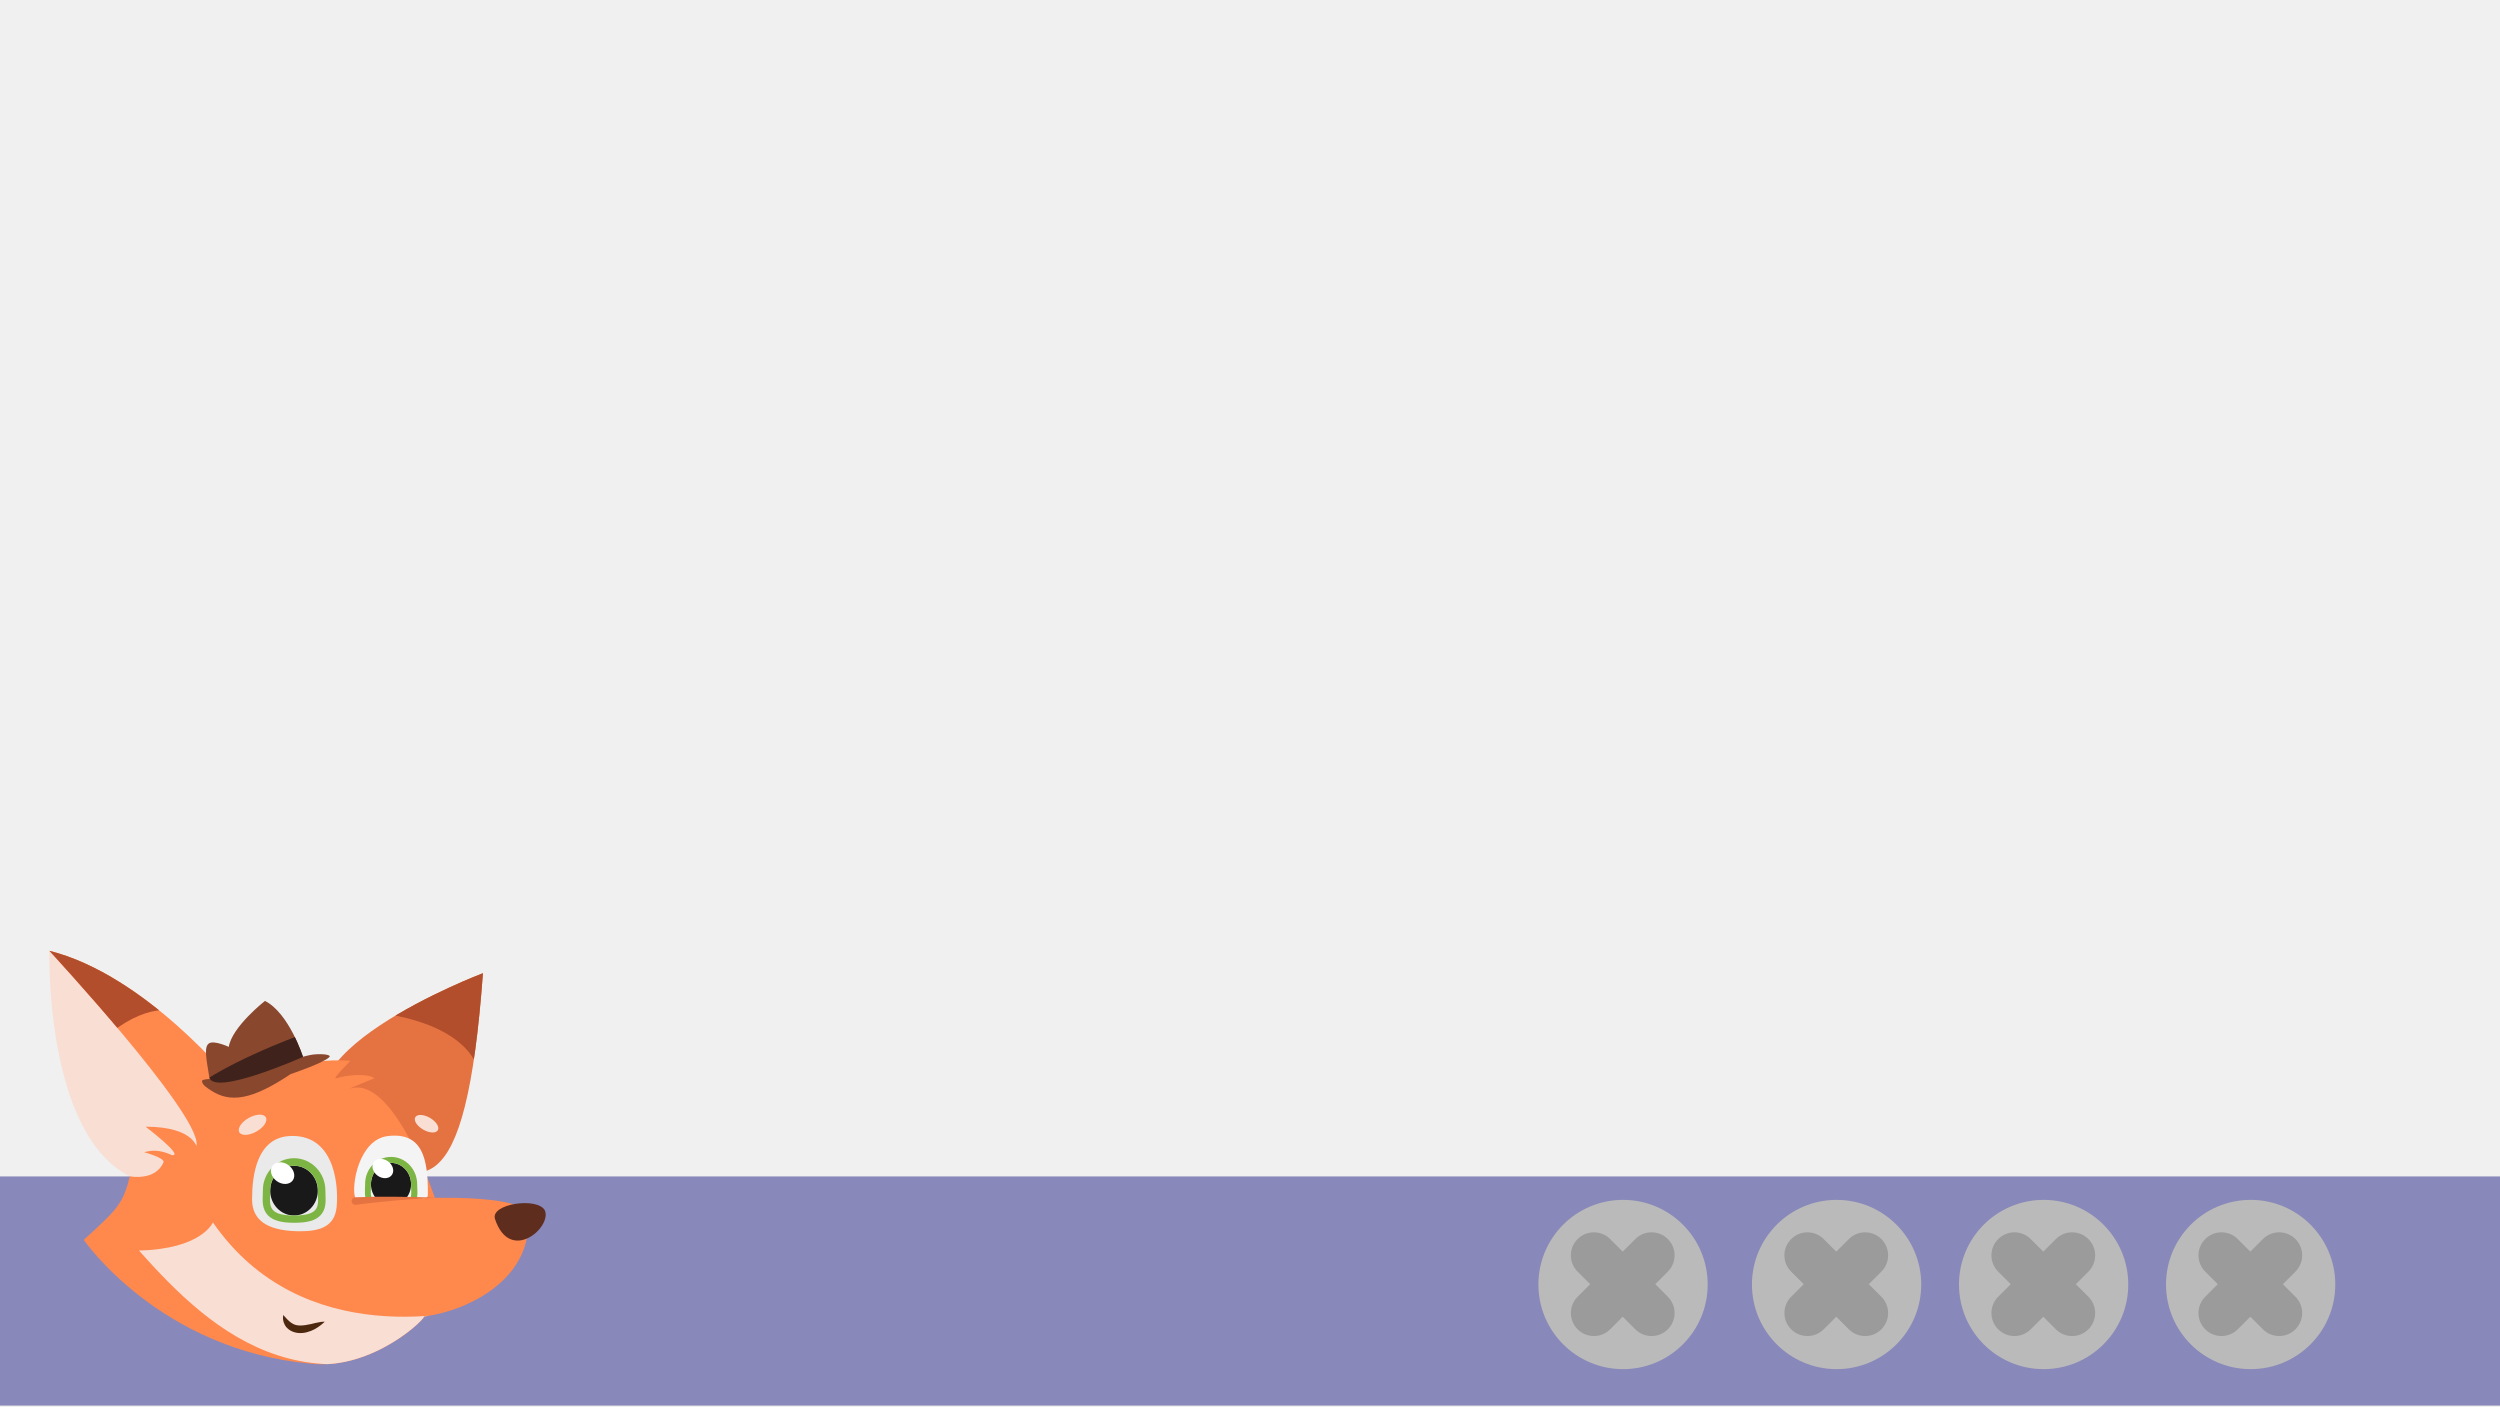
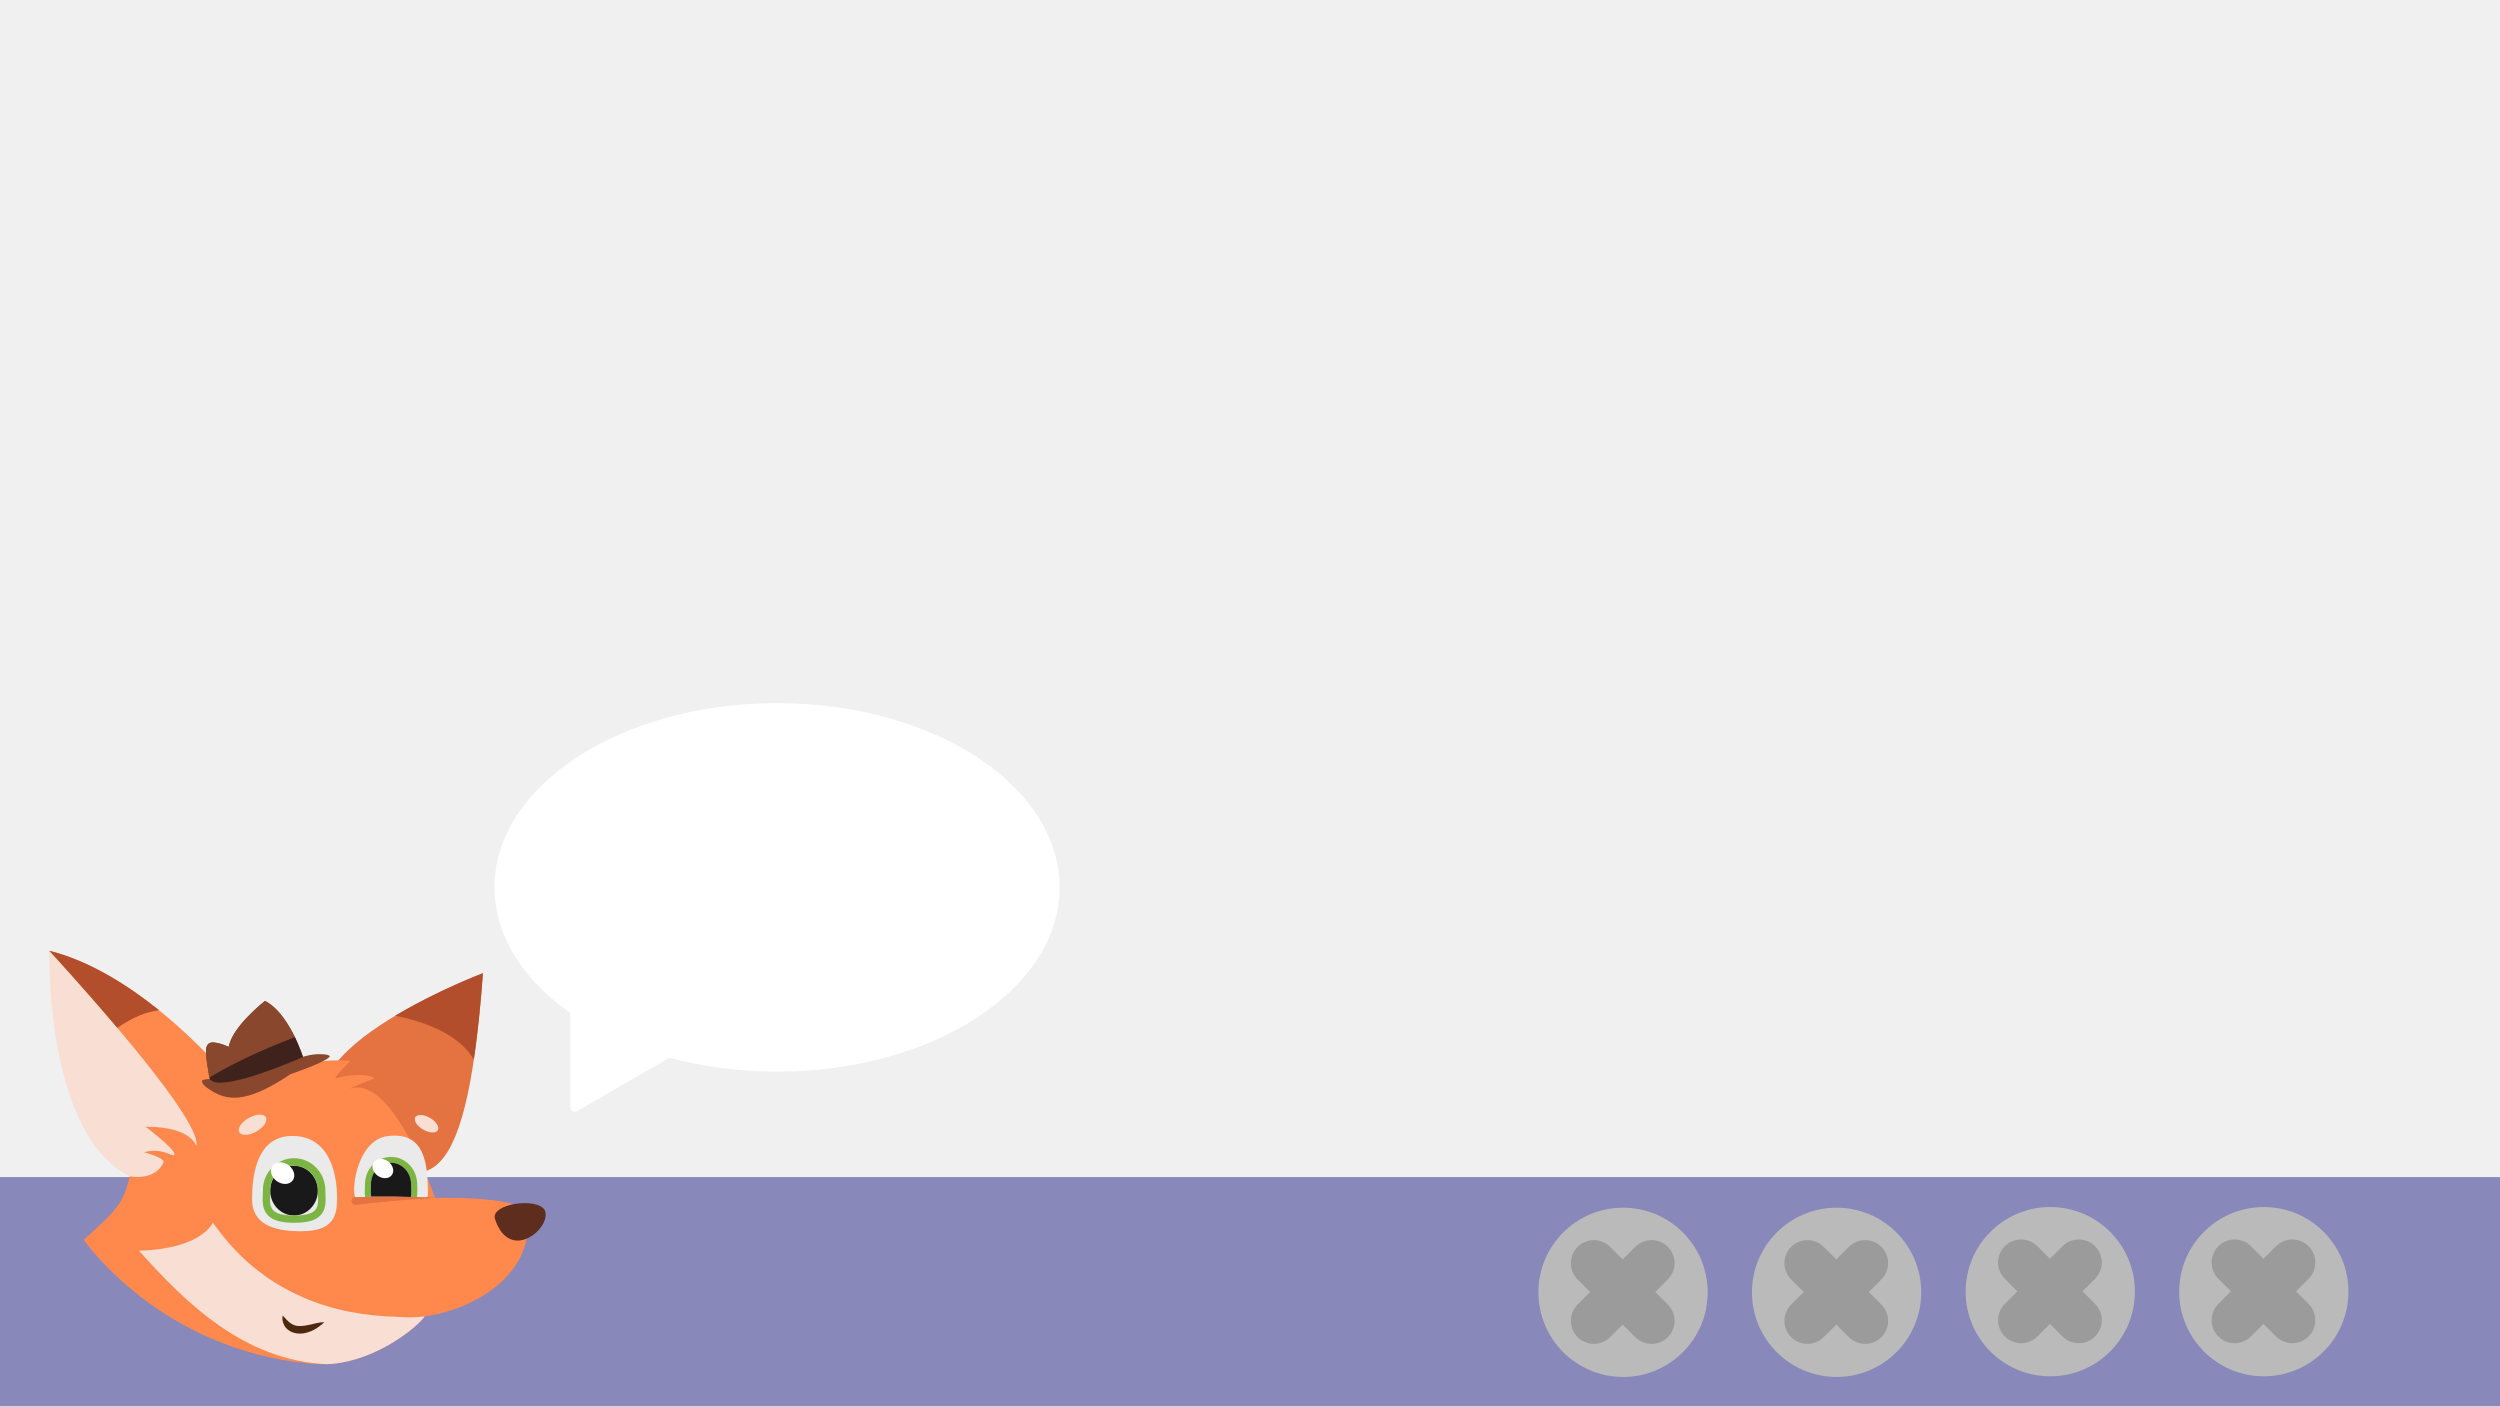
- <svg xmlns="http://www.w3.org/2000/svg" xmlns:xlink="http://www.w3.org/1999/xlink" id="foreground-temp" version="1.1" x="0px" y="0px" viewBox="0 0 1920 1080" enable-background="new 0 0 1920 1080" xml:space="preserve">
+ <svg xmlns="http://www.w3.org/2000/svg" version="1.1" id="layer_01" x="0px" y="0px" viewBox="0 0 1920 1080" enable-background="new 0 0 1920 1080" xml:space="preserve">
  <g id="foreground">
-     <path fill="#8888BA" d="M0,903.5v176h1920v-176H0z" />
-     <g id="mini_snif_head_5_">
-       <path fill="#E57341" d="M370.9,747.4c0,0-174.4,66.1-108.4,121.6C324.3,920.7,357.7,927.1,370.9,747.4z" />
+     <path fill="#8888BA" d="M0,904v176h1920V904H0z" />
+     <g>
      <g>
-         <defs>
-           <path id="SVGID_47_" d="M370.9,747.4c0,0-174.4,66.1-108.4,121.6C324.3,920.7,357.7,927.1,370.9,747.4z" />
-         </defs>
-         <clipPath id="SVGID_2_">
-           <use xlink:href="#SVGID_47_" overflow="visible" />
-         </clipPath>
-         <path clip-path="url(#SVGID_2_)" fill="#B24E2B" d="M287.7,777.7c0,0,76.6,5.3,81.9,52.9c6.7,60.6,13.2-97.8,13.2-97.8     L287.7,777.7z" />
-       </g>
-       <path fill="#F9DED4" d="M37.9,730.2c0,0-3.7,140.6,61.8,173.2s59.7-44.1,59.7-44.1L37.9,730.2z" />
-       <path fill="#FF884D" d="M269.2,814.7c-39.6-2.6-40.3,9.7-50.2,10.6c-29.7,2.6-41,5.3-41,5.3s-66.1-81.9-140.1-100.4    c0,0,114.9,124.1,113.1,148.9c-0.4,5.2,1.2-13.8-39.2-13.8c0,0,28.8,21.9,20.8,21.9c-1.7,0-9.8-5.8-21.9-2.3c0,0,15,4,15,7.5    c-6.3,15-26,11-26,11c-5.2,20.8-8.9,24.8-35.4,48.8c0,0,58.1,84.6,174.4,95.1c47.6,5.3,89.9-35.7,87.2-37    c-15.4-7.7-107,11.9-162.5-70c0,0,27.8,66.1,149.3,71.4c32.7,1.4,100.4-23.8,92.5-81.9c-21.1-15.9-107-7.9-128.2-7.9    c-17.4,0,58.1,1.3,58.1,1.3s-31.7-97.8-66.1-87.2c-3.6,1.1,18.5-7.9,18.5-7.9c-5-4-21.1-2.6-29.1,0    C254.2,829.4,269.2,814.7,269.2,814.7z" />
-       <path fill="#5E2D1D" d="M380.2,936.3c11.4,34.2,43.6,6.6,38.3-6.6C413.2,919.1,376.2,924.4,380.2,936.3z" />
-       <path fill="#EAEAEA" d="M193.6,921.2c0,18.3,15.5,24.4,37.1,24.4c15.4,0,26.2-3.9,27.8-18.3c1.5-13.7,0-54.9-34-54.9    C196.7,872.4,193.6,903.5,193.6,921.2z" />
-       <path fill="#F4F4F4" d="M328.6,916.1c0,6.3-0.1,3.5-27.1,3.5c-5.2,0-27.5,4-28.8,0c-3-9,2.9-44.4,25.1-47.1    C324.9,869.2,328.6,890.8,328.6,916.1z" />
-       <g>
-         <ellipse fill="#191919" cx="225.8" cy="914.4" rx="18.3" ry="19.1" />
-         <path fill="#7DB545" d="M225.8,895.3c-10.1,0-18.3,8.5-18.3,19.1c0,10.5-3.1,19.1,18.3,19.1c21.6,0,18.3-8.5,18.3-19.1     C244.2,903.8,236,895.3,225.8,895.3 M225.8,889.5c13.3,0,24.1,11.1,24.1,24.8c0,1.2,0,2.3,0.1,3.5c0.2,5.2,0.4,11.1-3.9,15.6     c-3.8,4-10.1,5.7-20.2,5.7c-10.1,0-16.3-1.8-20.1-5.7c-4.4-4.6-4.2-10.5-4-15.8c0-1.1,0.1-2.2,0.1-3.3     C201.7,900.7,212.6,889.5,225.8,889.5L225.8,889.5z" />
+         <circle fill="#BABABA" cx="1246.5" cy="992.5" r="65" />
+         <g>
+           <path fill="#9B9B9B" d="M1280.9,1026.9L1280.9,1026.9c6.9-6.9,6.9-18.1,0-25l-44.3-44.3c-6.9-6.9-18.1-6.9-25,0v0     c-6.9,6.9-6.9,18.1,0,25l44.3,44.3C1262.8,1033.8,1274,1033.8,1280.9,1026.9z" />
+           <path fill="#9B9B9B" d="M1211.6,1026.9L1211.6,1026.9c-6.9-6.9-6.9-18.1,0-25l44.3-44.3c6.9-6.9,18.1-6.9,25,0v0     c6.9,6.9,6.9,18.1,0,25l-44.3,44.3C1229.7,1033.8,1218.5,1033.8,1211.6,1026.9z" />
+         </g>
      </g>
      <g>
-         <defs>
-           <path id="SVGID_49_" d="M328.7,920.1c0,0-9.7,0-28.3,0c-13.2,0-27.1,2.3-27.1,2.5c-1.3-12.5-0.6-52.7,29.1-50.2      C326.3,874.4,329.3,895.3,328.7,920.1z" />
-         </defs>
-         <clipPath id="SVGID_4_">
-           <use xlink:href="#SVGID_49_" overflow="visible" />
-         </clipPath>
-         <g clip-path="url(#SVGID_4_)">
-           <ellipse fill="#191919" cx="300.3" cy="909.5" rx="15.4" ry="16.4" />
-           <path fill="#7DB545" d="M300.3,893.1c-8.5,0-15.4,7.4-15.4,16.4c0,9.1-2.6,16.4,15.4,16.4c18.2,0,15.4-7.4,15.4-16.4      C315.7,900.4,308.8,893.1,300.3,893.1 M300.3,888.5c11.1,0,20.1,9.4,20.1,21.1c0,1,0,2,0.1,3c0.2,4.4,0.4,9.5-3.3,13.3      c-3.2,3.3-8.4,4.8-16.8,4.8c-8.4,0-13.5-1.5-16.7-4.8c-3.7-3.8-3.5-8.9-3.4-13.4c0-0.9,0.1-1.9,0.1-2.9      C280.2,897.9,289.2,888.5,300.3,888.5L300.3,888.5z" />
+         <circle fill="#BABABA" cx="1410.5" cy="992.5" r="65" />
+         <g>
+           <path fill="#9B9B9B" d="M1444.9,1026.9L1444.9,1026.9c6.9-6.9,6.9-18.1,0-25l-44.3-44.3c-6.9-6.9-18.1-6.9-25,0v0     c-6.9,6.9-6.9,18.1,0,25l44.3,44.3C1426.8,1033.8,1438,1033.8,1444.9,1026.9z" />
+           <path fill="#9B9B9B" d="M1375.6,1026.9L1375.6,1026.9c-6.9-6.9-6.9-18.1,0-25l44.3-44.3c6.9-6.9,18.1-6.9,25,0v0     c6.9,6.9,6.9,18.1,0,25l-44.3,44.3C1393.7,1033.8,1382.5,1033.8,1375.6,1026.9z" />
        </g>
      </g>
+       <g>
+         <circle fill="#BABABA" cx="1574.6" cy="992" r="65" />
+         <g>
+           <path fill="#9B9B9B" d="M1609,1026.4L1609,1026.4c6.9-6.9,6.9-18.1,0-25l-44.3-44.3c-6.9-6.9-18.1-6.9-25,0v0     c-6.9,6.9-6.9,18.1,0,25l44.3,44.3C1590.9,1033.3,1602.1,1033.3,1609,1026.4z" />
+           <path fill="#9B9B9B" d="M1539.7,1026.4L1539.7,1026.4c-6.9-6.9-6.9-18.1,0-25l44.3-44.3c6.9-6.9,18.1-6.9,25,0v0     c6.9,6.9,6.9,18.1,0,25l-44.3,44.3C1557.8,1033.3,1546.6,1033.3,1539.7,1026.4z" />
+         </g>
+       </g>
+       <g>
+         <circle fill="#BABABA" cx="1738.6" cy="992" r="65" />
+         <g>
+           <path fill="#9B9B9B" d="M1773,1026.4L1773,1026.4c6.9-6.9,6.9-18.1,0-25l-44.3-44.3c-6.9-6.9-18.1-6.9-25,0v0     c-6.9,6.9-6.9,18.1,0,25l44.3,44.3C1754.9,1033.3,1766.1,1033.3,1773,1026.4z" />
+           <path fill="#9B9B9B" d="M1703.7,1026.4L1703.7,1026.4c-6.9-6.9-6.9-18.1,0-25l44.3-44.3c6.9-6.9,18.1-6.9,25,0v0     c6.9,6.9,6.9,18.1,0,25l-44.3,44.3C1721.8,1033.3,1710.6,1033.3,1703.7,1026.4z" />
+         </g>
+       </g>
+     </g>
+     <g>
+       <path fill="#E57341" d="M370.9,747.4c0,0-174.4,66.1-108.4,121.6C324.3,920.7,357.7,927.1,370.9,747.4z" />
+       <path fill="#F9DED4" d="M37.9,730.2c0,0-3.7,140.6,61.8,173.2s59.7-44.1,59.7-44.1L37.9,730.2z" />
+       <path fill="#FF884D" d="M269.2,814.7c-39.6-2.6-40.3,9.7-50.2,10.6c-29.7,2.6-41,5.3-41,5.3s-66.1-81.9-140.1-100.4   c0,0,114.9,124.1,113.1,148.9c-0.4,5.2,1.2-13.8-39.2-13.8c0,0,28.8,21.9,20.8,21.9c-1.7,0-9.8-5.8-21.9-2.3c0,0,15,4,15,7.5   c-6.3,15-26,11-26,11c-5.2,20.8-8.9,24.8-35.4,48.8c0,0,58.1,84.6,174.4,95.1c47.6,5.3,89.9-35.7,87.2-37   c-15.4-7.7-107,11.9-162.5-70c0,0,27.8,66.1,149.3,71.4c32.7,1.4,100.4-23.8,92.5-81.9c-21.1-15.9-107-7.9-128.2-7.9   c-17.4,0,58.1,1.3,58.1,1.3s-31.7-97.8-66.1-87.2c-3.6,1.1,18.5-7.9,18.5-7.9c-5-4-21.1-2.6-29.1,0   C254.2,829.4,269.2,814.7,269.2,814.7z" />
+       <path fill="#5E2D1D" d="M380.2,936.3c11.4,34.2,43.6,6.6,38.3-6.6C413.2,919.1,376.2,924.4,380.2,936.3z" />
+       <path fill="#EAEAEA" d="M193.6,921.2c0,18.3,15.5,24.4,37.1,24.4c15.4,0,26.2-3.9,27.8-18.3c1.5-13.7,0-54.9-34-54.9   C196.7,872.4,193.6,903.5,193.6,921.2z" />
+       <path fill="#EAEAEA" d="M328.6,916.1c0,6.3-0.1,3.5-27.1,3.5c-5.2,0-27.5,4-28.8,0c-3-9,2.9-44.4,25.1-47.1   C324.9,869.2,328.6,890.8,328.6,916.1z" />
+       <ellipse fill="#191919" cx="225.8" cy="914.4" rx="18.3" ry="19.1" />
+       <path fill="#7DB545" d="M225.8,895.3c-10.1,0-18.3,8.5-18.3,19.1c0,10.5-3.1,19.1,18.3,19.1c21.6,0,18.3-8.5,18.3-19.1   C244.2,903.8,236,895.3,225.8,895.3 M225.8,889.5c13.3,0,24.1,11.1,24.1,24.8c0,1.2,0,2.3,0.1,3.5c0.2,5.2,0.4,11.1-3.9,15.6   c-3.8,4-10.1,5.7-20.2,5.7c-10.1,0-16.3-1.8-20.1-5.7c-4.4-4.6-4.2-10.5-4-15.8c0-1.1,0.1-2.2,0.1-3.3   C201.7,900.7,212.6,889.5,225.8,889.5L225.8,889.5z" />
+       <path fill="#7DB545" d="M320.2,919.4c-0.5,0-0.9,0-1.4,0c-1.1,0-2.2,0-3.3-0.1c0.7-2.7,0.2-6.1,0.2-9.8c0-9.1-6.9-16.4-15.4-16.4   c-8.5,0-15.4,7.4-15.4,16.4c0,3.6-0.4,7,0.2,9.7c-1.6,0-3.1,0-4.7,0.1c-0.4-2.3-0.3-4.7-0.2-6.9c0-0.9,0.1-1.9,0.1-2.9   c0-11.6,9-21,20.1-21c11,0,20,9.4,20,21c0,1,0,2,0.1,3C320.5,914.8,320.6,917.1,320.2,919.4z" />
+       <path fill="#191919" d="M315.5,919.3c-4-0.1-8-0.1-12-0.2c-5.1,0-10.2,0-15.4,0c-1,0-2,0-3,0c-0.6-2.7-0.2-6.1-0.2-9.7   c0-9.1,6.9-16.4,15.4-16.4c8.5,0,15.4,7.4,15.4,16.4C315.7,913.2,316.2,916.6,315.5,919.3z" />
      <ellipse transform="matrix(0.5817 -0.8134 0.8134 0.5817 -642.0671 553.3457)" fill="#FFFFFF" cx="217" cy="901" rx="7.6" ry="9.6" />
      <ellipse transform="matrix(0.8716 -0.4903 0.4903 0.8716 -398.5664 205.9936)" fill="#F9DED4" cx="193.9" cy="863.8" rx="11.7" ry="6" />
      <ellipse transform="matrix(0.5 -0.866 0.866 0.5 -583.5585 715.2253)" fill="#F9DED4" cx="327.6" cy="863" rx="5.2" ry="10" />
-       <path fill="#E57341" d="M273.3,925.3c5-0.7,10.1-1.3,15.1-1.8c5.1-0.5,10.1-1,15.2-1.5c5.1-0.4,10.2-0.8,15.3-1.2    c5.1-0.4,10.2-0.7,15.3-1c-5.1-0.2-10.2-0.4-15.3-0.5c-5.1-0.1-10.2-0.2-15.3-0.2c-5.1,0-10.2,0-15.4,0    c-5.1,0.1-10.2,0.2-15.4,0.4c-1.6,0.1-2.8,1.4-2.8,3c0.1,1.6,1.4,2.8,3,2.8C273,925.3,273.1,925.3,273.3,925.3L273.3,925.3z" />
-       <g>
-         <defs>
-           <path id="SVGID_51_" d="M269.2,814.7c-39.6-2.6-40.3,9.7-50.2,10.6c-29.7,2.6-41,5.3-41,5.3s-66.1-81.9-140.1-100.4      c0,0,114.9,124.1,113.1,148.9c-0.4,5.2,1.2-13.8-39.2-13.8c0,0,28.8,21.9,20.8,21.9c-1.7,0-9.8-5.8-21.9-2.3c0,0,15,4,15,7.5      c-6.3,15-26,11-26,11c-5.2,20.8-8.9,24.8-35.4,48.8c0,0,58.1,84.6,174.4,95.1c47.6,5.3,89.9-35.7,87.2-37      c-15.4-7.7-107,11.9-162.5-70c0,0,27.8,66.1,149.3,71.4c32.7,1.4,100.4-23.8,92.5-81.9c-21.1-15.9-107-7.9-128.2-7.9      c-17.4,0,58.1,1.3,58.1,1.3s-31.7-97.8-66.1-87.2c-3.6,1.1,18.5-7.9,18.5-7.9c-5-4-21.1-2.6-29.1,0      C254.2,829.4,269.2,814.7,269.2,814.7z" />
-         </defs>
-         <clipPath id="SVGID_6_">
-           <use xlink:href="#SVGID_51_" overflow="visible" />
-         </clipPath>
-         <path clip-path="url(#SVGID_6_)" fill="#F9DED4" d="M163.5,938.8c0,0-8.4,20.5-56.8,21.6c56.5,63.5,136.4,137.6,274.9,40.7     C354.4,1009.2,232.1,1038,163.5,938.8z" />
-         <path clip-path="url(#SVGID_6_)" fill="#B24E2B" d="M154.9,787.5c0,0-42.1-53.4-122.9,66.3c-32.2,47.7,0.5-153.9,0.5-153.9     L154.9,787.5z" />
-       </g>
-       <path fill="#4C280F" d="M249.4,1015.2c-0.1,0-0.2-0.1-0.3-0.1c-0.1,0-0.2,0-0.4,0c-0.2,0-0.5,0-0.7,0c-0.5,0-0.9,0.1-1.4,0.1    c-0.9,0.1-1.7,0.3-2.6,0.5c-1.7,0.3-3.3,0.7-4.8,1.1c-3.1,0.7-6.1,1.2-8.6,1.2c-2.6,0-4.6-0.5-6.8-2c-2.2-1.5-4.1-3.7-6.3-6.1    c-0.1,0.7-0.2,1.5-0.2,2.3c0,0.7,0.1,1.5,0.3,2.3l0.3,1.1c0.1,0.4,0.3,0.7,0.5,1.1c0.1,0.2,0.2,0.4,0.2,0.6l0.3,0.5    c0.2,0.4,0.4,0.7,0.7,1.1c1.1,1.4,2.7,2.7,4.7,3.6c2,0.9,4.2,1.3,6.3,1.3c2.1,0,4.1-0.3,5.9-0.9c1.8-0.5,3.5-1.2,5-2    c1.5-0.8,2.9-1.7,4.2-2.7c0.6-0.5,1.3-1,1.9-1.5l0.9-0.8C248.7,1015.7,249,1015.4,249.4,1015.2z" />
-       <path fill="#89472E" d="M238.5,810.2c6.2-1.2,16.7-0.6,14.4,1.7c-4.6,4.6-29.7,13-29.7,13c-29.7,19.9-46.4,22.4-61.4,12.4    c-1.7-1.2-6.9-4-6.6-7.2c0-2.7,28.2-1.4,28.2-1.4C181.7,828.4,223.5,813.1,238.5,810.2z" />
-       <path fill="#89472E" d="M203.5,768.7c0,0-25.4,19.9-27.8,35.3c0,0-11-5.1-15-2.8c-4,2.3-2.6,10.4,0,25.9s72-15.4,72-15.4    S222.1,778.2,203.5,768.7z" />
-       <g>
-         <defs>
-           <path id="SVGID_53_" d="M203.5,768.7c0,0-25.4,19.9-27.8,35.3c0,0-11-5.1-15-2.8c-4,2.3-2.6,10.4,0,25.9s72-15.4,72-15.4      S222.1,778.2,203.5,768.7z" />
-         </defs>
-         <clipPath id="SVGID_8_">
-           <use xlink:href="#SVGID_53_" overflow="visible" />
-         </clipPath>
-         <path clip-path="url(#SVGID_8_)" fill="#3F221B" d="M231.5,794.6c0,0-67.5,24.2-91.1,48.5c-42.8,43.8,110.2-29,110.2-29     L231.5,794.6z" />
-       </g>
+       <path fill="#E57341" d="M273.3,925.3c5-0.7,10.1-1.3,15.1-1.8c5.1-0.5,10.1-1,15.2-1.5c5.1-0.4,10.2-0.8,15.3-1.2   c5.1-0.4,10.2-0.7,15.3-1c-5.1-0.2-10.2-0.4-15.3-0.5c-5.1-0.1-10.2-0.2-15.3-0.2c-5.1,0-10.2,0-15.4,0c-5.1,0.1-10.2,0.2-15.4,0.4   c-1.6,0.1-2.8,1.4-2.8,3c0.1,1.6,1.4,2.8,3,2.8C273,925.3,273.1,925.3,273.3,925.3L273.3,925.3z" />
+       <path fill="#89472E" d="M238.5,810.2c6.2-1.2,16.7-0.6,14.4,1.7c-4.6,4.6-29.7,13-29.7,13c-29.7,19.9-46.4,22.4-61.4,12.4   c-1.7-1.2-6.9-4-6.6-7.2c0-2.7,28.2-1.4,28.2-1.4C181.7,828.4,223.5,813.1,238.5,810.2z" />
+       <path fill="#89472E" d="M203.5,768.7c0,0-25.4,19.9-27.8,35.3c0,0-11-5.1-15-2.8c-4,2.3-2.6,10.4,0,25.9s72-15.4,72-15.4   S222.1,778.2,203.5,768.7z" />
      <ellipse transform="matrix(0.5817 -0.8134 0.8134 0.5817 -607.0187 614.4916)" fill="#FFFFFF" cx="294" cy="897.5" rx="6.8" ry="8.5" />
-     </g>
-     <g>
-       <circle fill="#BABABA" cx="1246.5" cy="986.5" r="65" />
-       <g>
-         <path fill="#9B9B9B" d="M1280.9,1020.9L1280.9,1020.9c6.9-6.9,6.9-18.1,0-25l-44.3-44.3c-6.9-6.9-18.1-6.9-25,0v0     c-6.9,6.9-6.9,18.1,0,25l44.3,44.3C1262.8,1027.8,1274,1027.8,1280.9,1020.9z" />
-         <path fill="#9B9B9B" d="M1211.6,1020.9L1211.6,1020.9c-6.9-6.9-6.9-18.1,0-25l44.3-44.3c6.9-6.9,18.1-6.9,25,0v0     c6.9,6.9,6.9,18.1,0,25l-44.3,44.3C1229.7,1027.8,1218.5,1027.8,1211.6,1020.9z" />
-       </g>
-     </g>
-     <g>
-       <circle fill="#BABABA" cx="1410.5" cy="986.5" r="65" />
-       <g>
-         <path fill="#9B9B9B" d="M1444.9,1020.9L1444.9,1020.9c6.9-6.9,6.9-18.1,0-25l-44.3-44.3c-6.9-6.9-18.1-6.9-25,0v0     c-6.9,6.9-6.9,18.1,0,25l44.3,44.3C1426.8,1027.8,1438,1027.8,1444.9,1020.9z" />
-         <path fill="#9B9B9B" d="M1375.6,1020.9L1375.6,1020.9c-6.9-6.9-6.9-18.1,0-25l44.3-44.3c6.9-6.9,18.1-6.9,25,0v0     c6.9,6.9,6.9,18.1,0,25l-44.3,44.3C1393.7,1027.8,1382.5,1027.8,1375.6,1020.9z" />
-       </g>
-     </g>
-     <g>
-       <circle fill="#BABABA" cx="1569.5" cy="986.5" r="65" />
-       <g>
-         <path fill="#9B9B9B" d="M1603.9,1020.9L1603.9,1020.9c6.9-6.9,6.9-18.1,0-25l-44.3-44.3c-6.9-6.9-18.1-6.9-25,0v0     c-6.9,6.9-6.9,18.1,0,25l44.3,44.3C1585.8,1027.8,1597,1027.8,1603.9,1020.9z" />
-         <path fill="#9B9B9B" d="M1534.6,1020.9L1534.6,1020.9c-6.9-6.9-6.9-18.1,0-25l44.3-44.3c6.9-6.9,18.1-6.9,25,0v0     c6.9,6.9,6.9,18.1,0,25l-44.3,44.3C1552.7,1027.8,1541.5,1027.8,1534.6,1020.9z" />
-       </g>
-     </g>
-     <g>
-       <circle fill="#BABABA" cx="1728.5" cy="986.5" r="65" />
-       <g>
-         <path fill="#9B9B9B" d="M1762.9,1020.9L1762.9,1020.9c6.9-6.9,6.9-18.1,0-25l-44.3-44.3c-6.9-6.9-18.1-6.9-25,0v0     c-6.9,6.9-6.9,18.1,0,25l44.3,44.3C1744.8,1027.8,1756,1027.8,1762.9,1020.9z" />
-         <path fill="#9B9B9B" d="M1693.6,1020.9L1693.6,1020.9c-6.9-6.9-6.9-18.1,0-25l44.3-44.3c6.9-6.9,18.1-6.9,25,0v0     c6.9,6.9,6.9,18.1,0,25l-44.3,44.3C1711.7,1027.8,1700.5,1027.8,1693.6,1020.9z" />
-       </g>
+       <path fill="#B24E2B" d="M122.2,775.9c-8.9,1-19.6,4.8-32.1,13.5c-26.8-31.7-52.2-59.2-52.2-59.2C68.8,737.9,98.3,756.7,122.2,775.9   z" />
+       <path fill="#F9DED4" d="M326,1011c-2.2,4.9-35.2,34.8-74.6,36.7c0,0,0,0,0,0c-63.6-2.5-108.8-47-144.7-87.2   c48.5-1.2,56.8-21.6,56.8-21.6c16,23.1,34.8,39.2,54.7,50.3c4.5,2.5,9.1,4.8,13.7,6.8c0,0,0.1,0,0.1,0.1   c24.5,10.7,49.8,14.7,72.8,15.2c2.6,0.2,5.3,0.3,8,0.4C316.8,1011.8,321.2,1011.6,326,1011z" />
+       <path fill="#B24E2B" d="M370.9,747.4c-1.9,25.8-4.2,47.7-7,66.3c-12.5-21.2-42-30-60.4-33.6C336.2,760.5,370.9,747.4,370.9,747.4z" />
+       <path fill="#89472E" d="M226.5,796.5c-12,4.6-42.6,16.8-65.7,31.1c0-0.1-0.1-0.3-0.1-0.5c-2.6-15.5-4-23.6,0-25.9s15,2.8,15,2.8   c2.4-15.4,27.8-35.3,27.8-35.3C213.7,773.9,221.5,786.3,226.5,796.5z" />
+       <path fill="#3F221B" d="M232.7,811.8c0,0-68,30.2-71.9,15.8c23.1-14.3,53.7-26.5,65.7-31.1C230.5,804.9,232.7,811.8,232.7,811.8z" />
+       <path fill="#E57341" d="M334.2,919.9c-4.8,0.3-9.5,0.6-14.2,0.9c-0.3,0-0.7,0-1,0.1c-1.3,0.1-2.7,0.2-4,0.3   c-3.8,0.3-7.5,0.6-11.2,0.9c-5.1,0.4-10.2,0.9-15.2,1.5c-0.1,0-0.2,0-0.4,0c-1.9,0.2-3.8,0.4-5.8,0.6c-3,0.4-6,0.7-9,1.1l0,0   c-0.1,0-0.2,0-0.3,0c-1.6,0.1-2.9-1.2-3-2.8c-0.1-1.6,1.2-2.9,2.8-3c2.6-0.1,5.2-0.2,7.7-0.2c1.6,0,3.1-0.1,4.7-0.1c1,0,2,0,3,0   c5.1-0.1,10.2-0.1,15.4,0c4,0,8,0.1,12,0.2c1.1,0,2.2,0,3.3,0.1c0.5,0,0.9,0,1.4,0C324.9,919.5,329.5,919.7,334.2,919.9z" />
+       <path fill="#4C280F" d="M249,1015.6c-0.1,0-0.2-0.1-0.3-0.1c-0.1,0-0.2,0-0.4,0c-0.2,0-0.5,0-0.7,0c-0.5,0-0.9,0.1-1.4,0.1   c-0.9,0.1-1.7,0.3-2.6,0.5c-1.7,0.3-3.3,0.7-4.8,1.1c-3.1,0.7-6.1,1.2-8.6,1.2c-2.6,0-4.6-0.5-6.8-2c-2.2-1.5-4.1-3.7-6.3-6.1   c-0.1,0.7-0.2,1.5-0.2,2.3c0,0.7,0.1,1.5,0.3,2.3l0.3,1.1c0.1,0.4,0.3,0.7,0.5,1.1c0.1,0.2,0.2,0.4,0.2,0.6l0.3,0.5   c0.2,0.4,0.4,0.7,0.7,1.1c1.1,1.4,2.7,2.7,4.7,3.6c2,0.9,4.2,1.3,6.3,1.3c2.1,0,4.1-0.3,5.9-0.9c1.8-0.5,3.5-1.2,5-2   c1.5-0.8,2.9-1.7,4.2-2.7c0.6-0.5,1.3-1,1.9-1.5l0.9-0.8C248.3,1016.1,248.6,1015.8,249,1015.6z" />
    </g>
  </g>
+   <g id="taleboble">
+     <ellipse fill="#FFFFFF" cx="596.8" cy="681.5" rx="217" ry="141.5" />
+     <path fill="#FFFFFF" d="M443.1,853.4c-2.3,1.3-5.2-0.3-5.2-3v-43v-43c0-2.7,2.9-4.4,5.2-3l37.2,21.5l37.2,21.5c2.3,1.3,2.3,4.7,0,6   l-37.2,21.5L443.1,853.4z" />
+   </g>
</svg>
